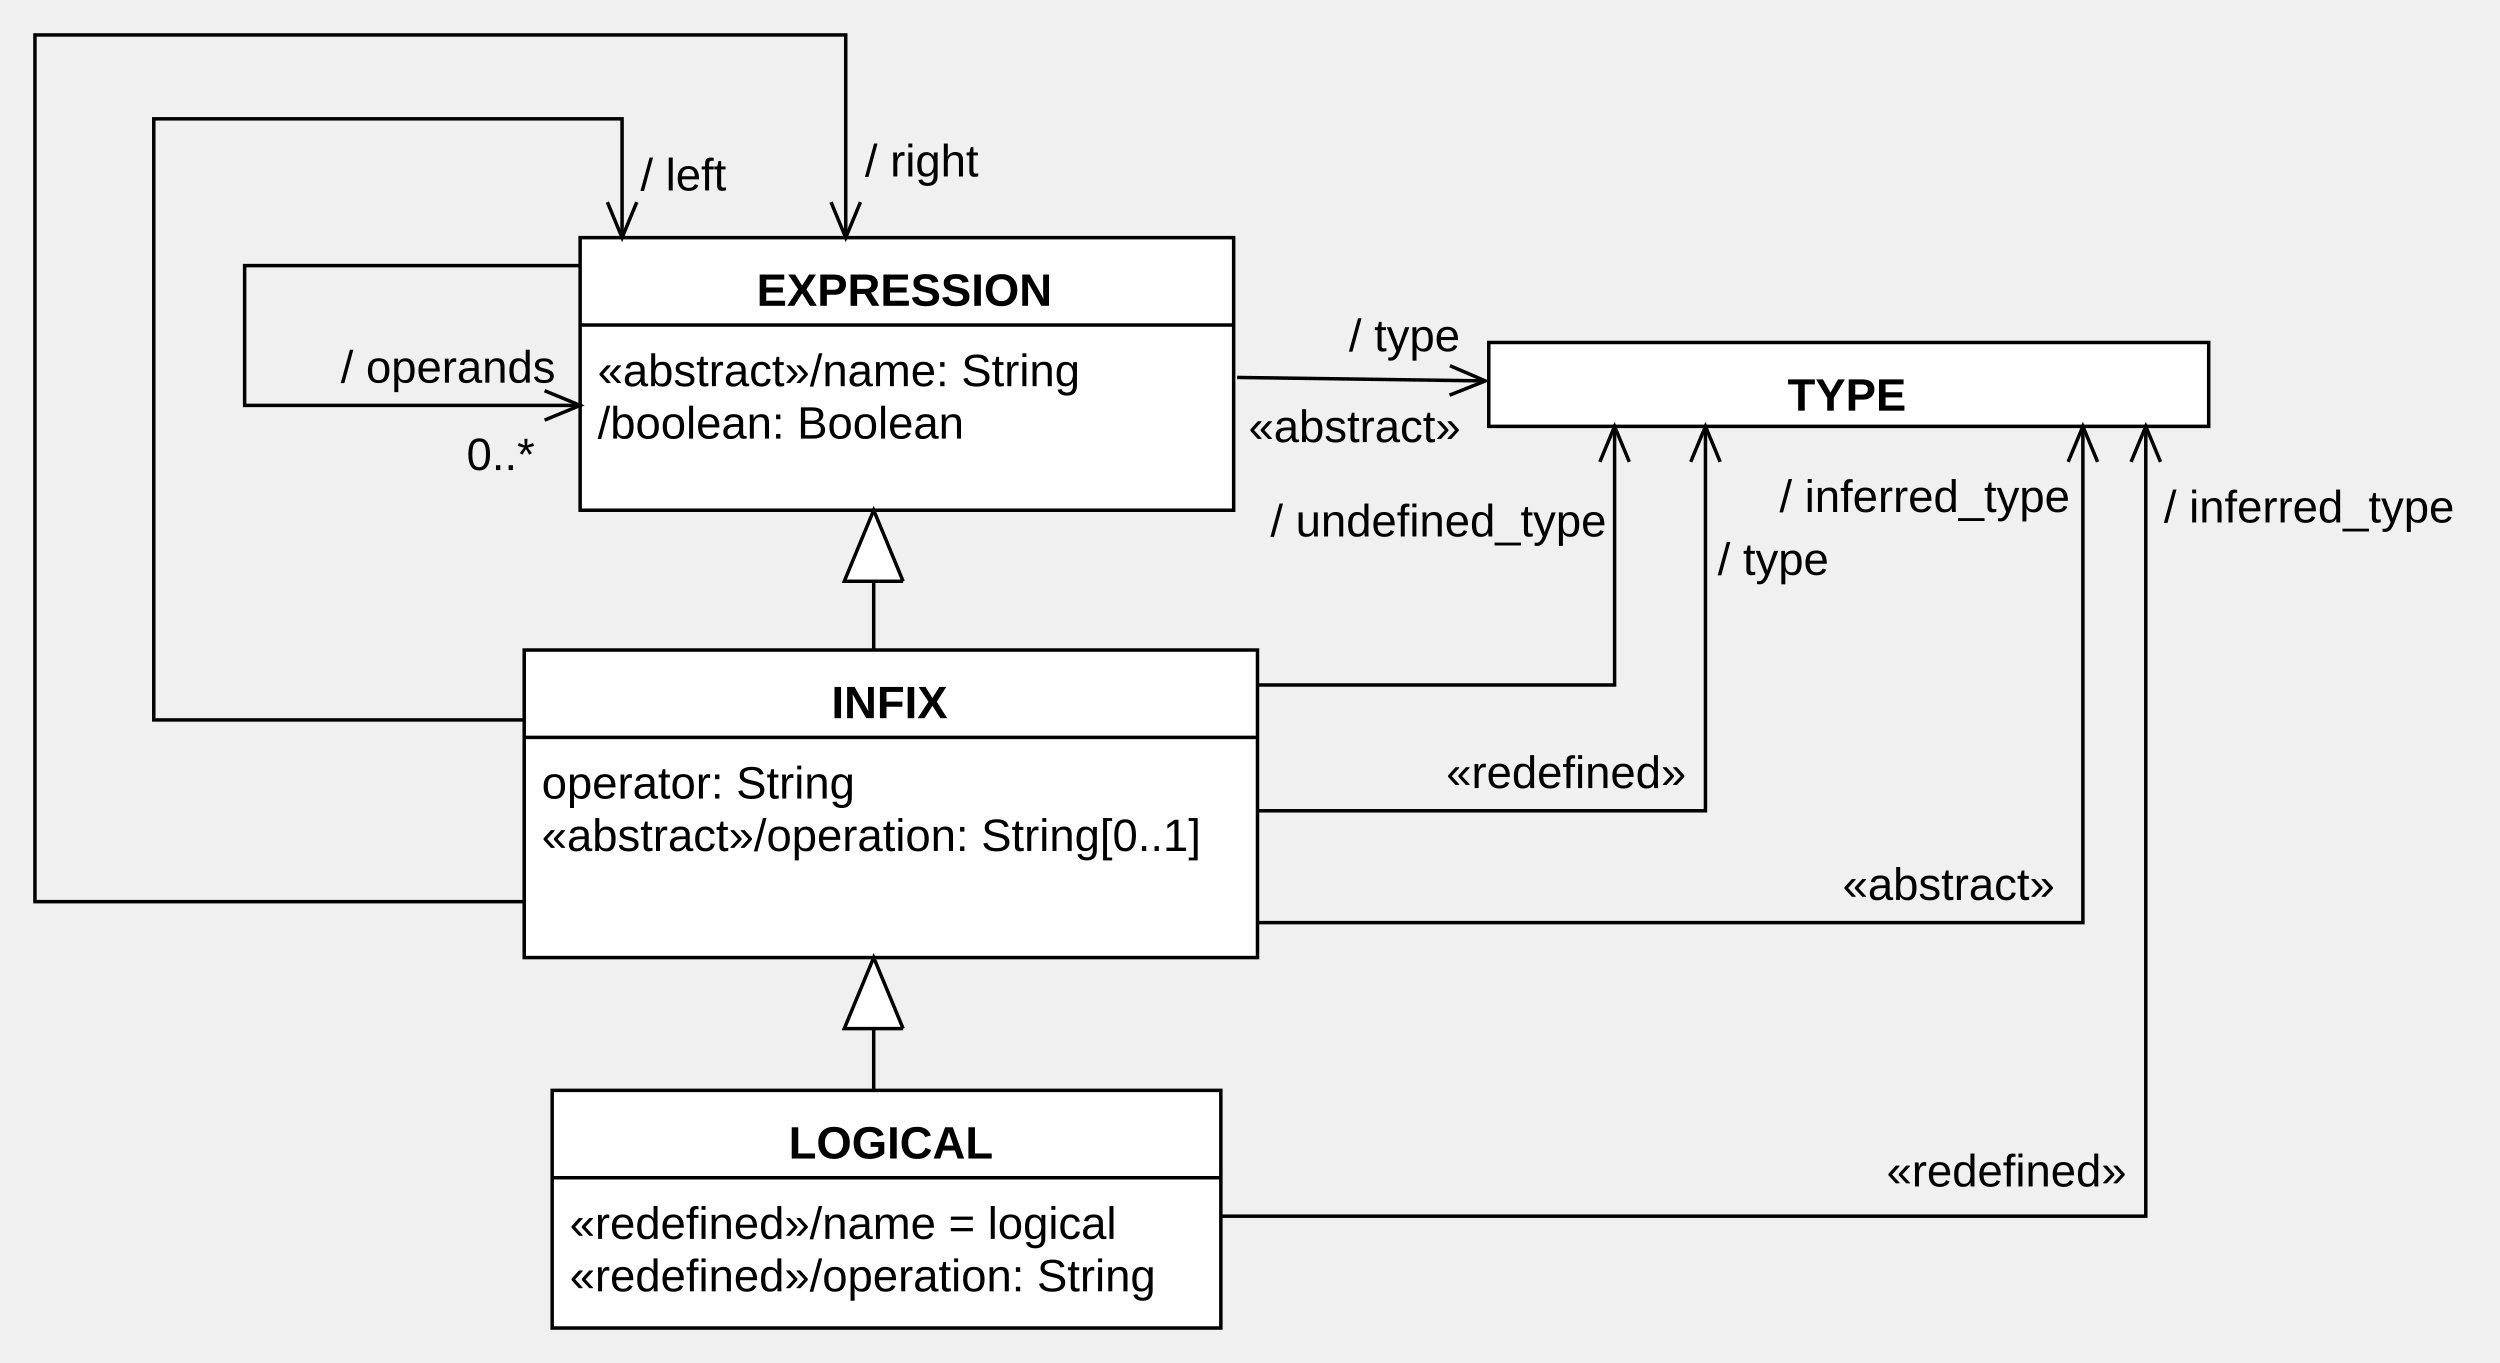
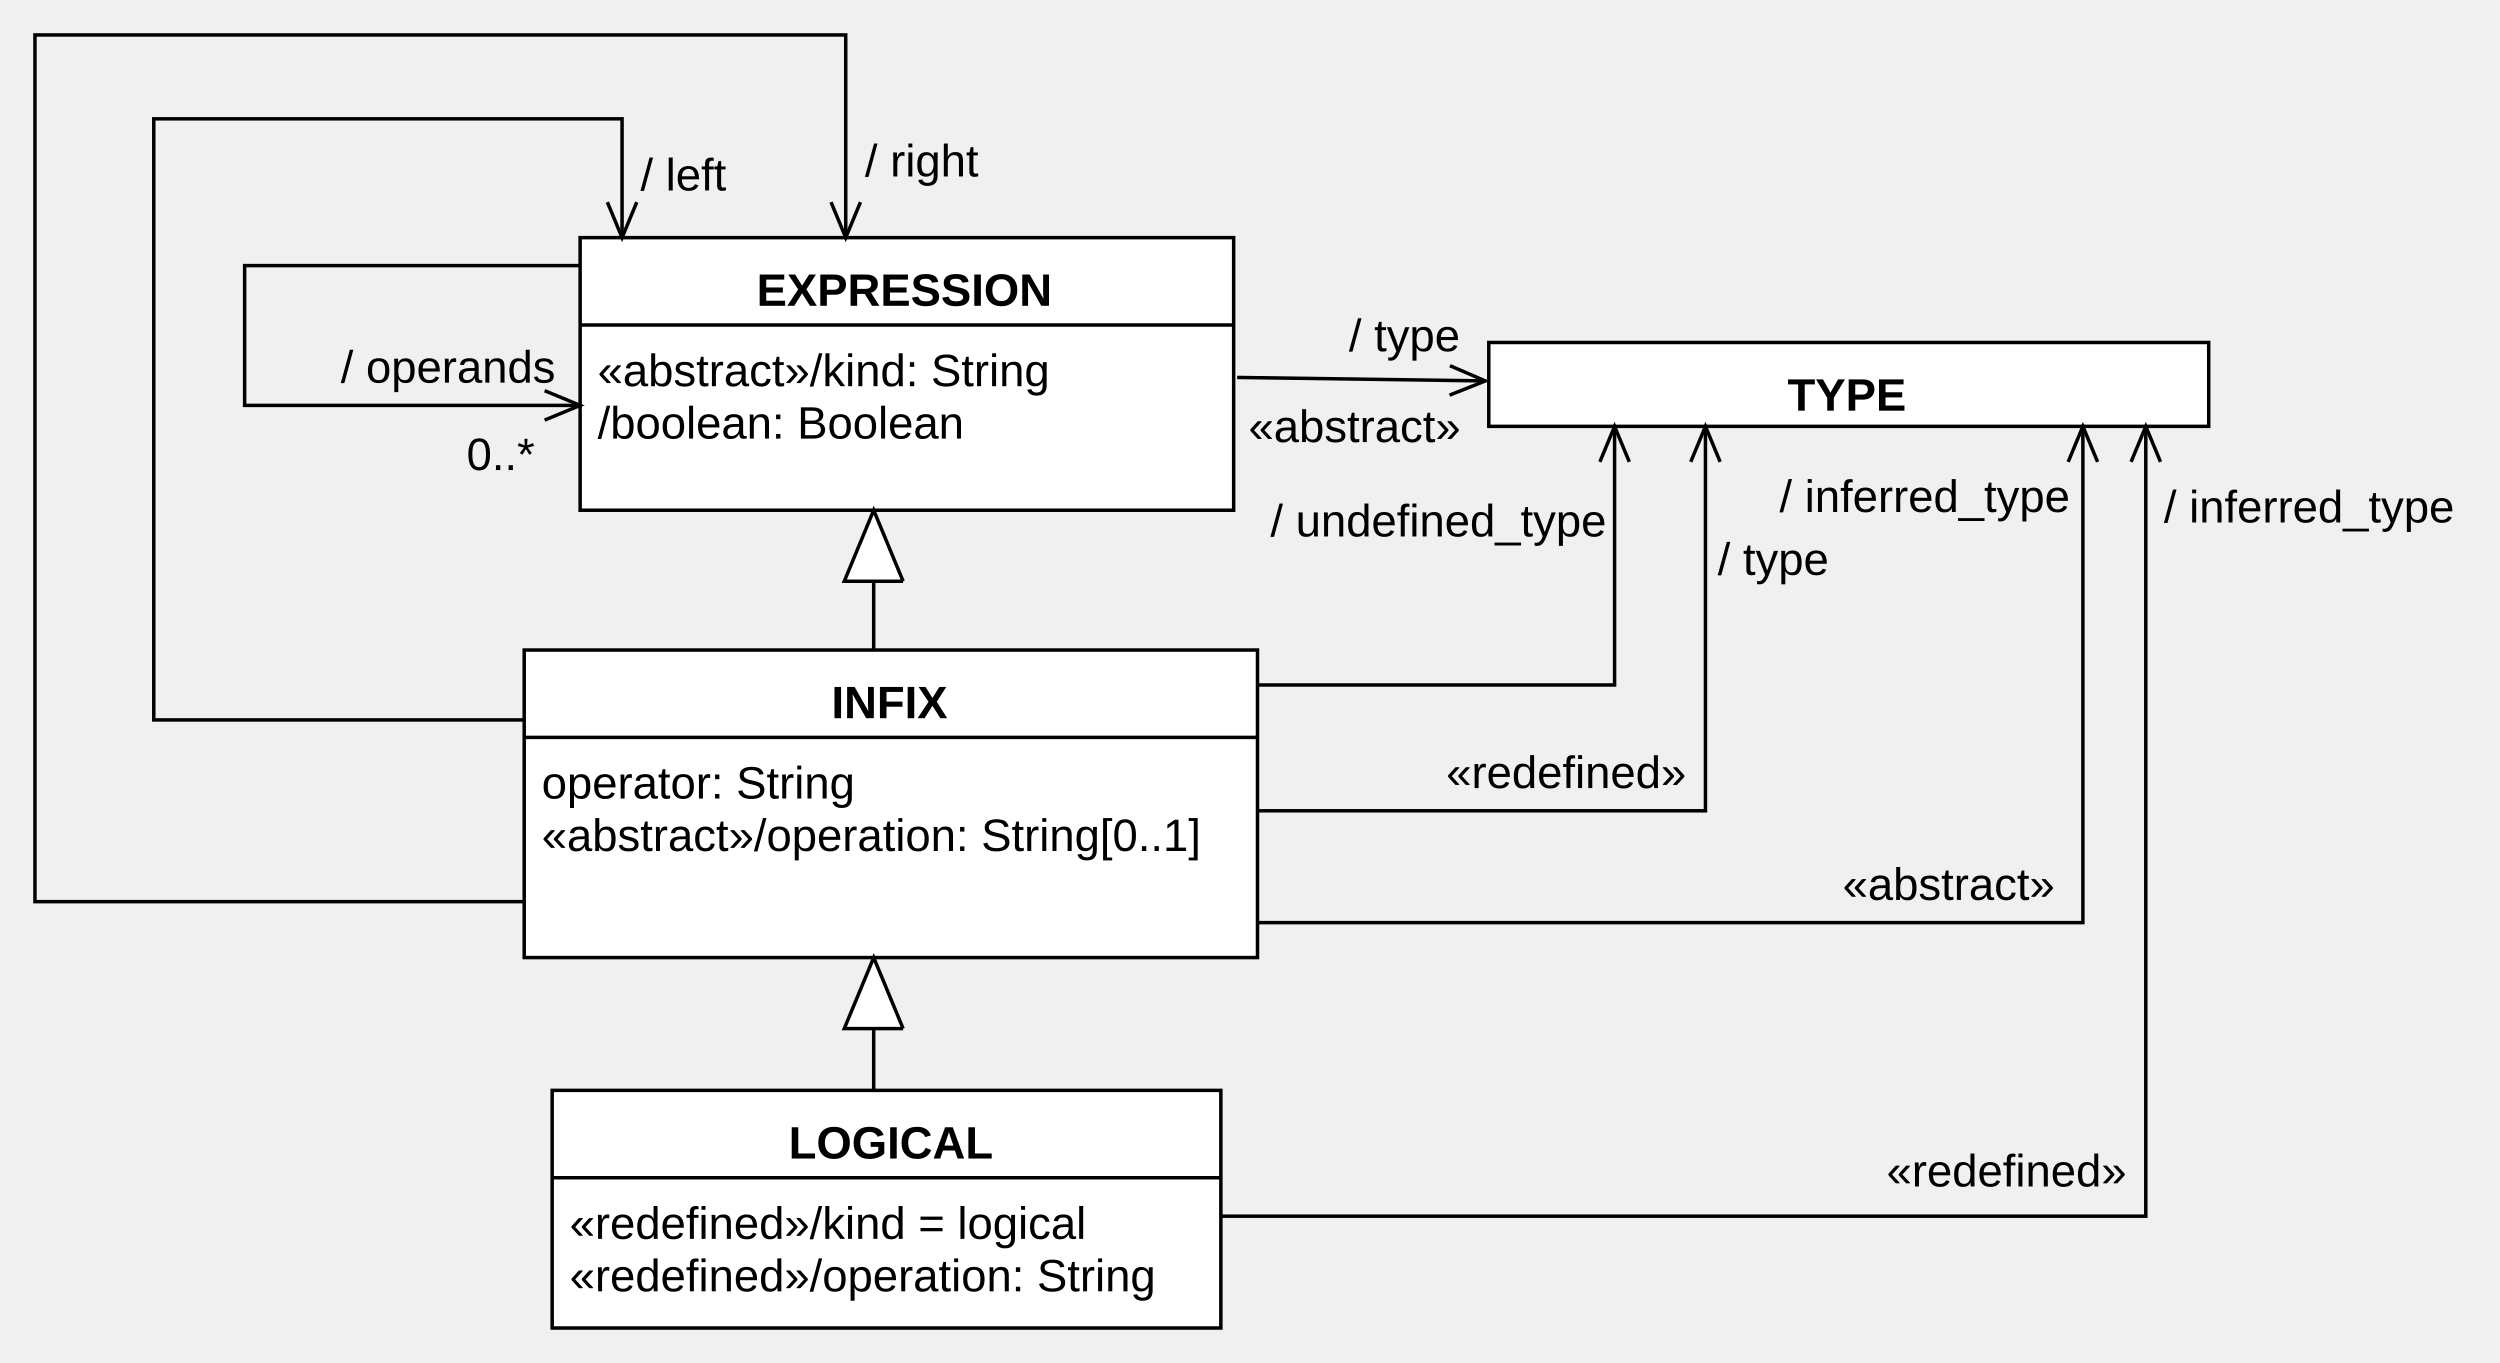
<svg xmlns="http://www.w3.org/2000/svg" version="1.1" width="715.353" height="390">
  <defs />
  <g>
    <g transform="translate(-38,-14) scale(1,1)">
      <rect fill="#ffffff" stroke="none" x="204" y="82" width="187" height="78" />
    </g>
    <g transform="translate(-38,-14) scale(1,1)">
      <path fill="none" stroke="#000000" d="M 204 82 L 391 82 L 391 160 L 204 160 L 204 82 Z Z" stroke-miterlimit="10" />
    </g>
    <g transform="translate(-38,-14) scale(1,1)">
      <path fill="none" stroke="#000000" d="M 204 107 L 391 107" stroke-miterlimit="10" />
    </g>
    <g transform="translate(-38,-14) scale(1,1)">
      <g>
        <path fill="none" stroke="none" />
        <text fill="#000000" stroke="none" font-family="Arial" font-size="13px" font-style="normal" font-weight="bold" text-decoration="none" x="254.5" y="101.5">EXPRESSION</text>
      </g>
    </g>
    <g transform="translate(-38,-14) scale(1,1)">
      <g>
        <path fill="none" stroke="none" />
-         <text fill="#000000" stroke="none" font-family="Arial" font-size="13px" font-style="normal" font-weight="normal" text-decoration="none" x="209" y="124.5">«abstract»/name: String</text>
+         <text fill="#000000" stroke="none" font-family="Arial" font-size="13px" font-style="normal" font-weight="normal" text-decoration="none" x="209" y="124.5">«abstract»/kind: String</text>
      </g>
    </g>
    <g transform="translate(-38,-14) scale(1,1)">
      <g>
        <path fill="none" stroke="none" />
        <text fill="#000000" stroke="none" font-family="Arial" font-size="13px" font-style="normal" font-weight="normal" text-decoration="none" x="209" y="139.5">/boolean: Boolean</text>
      </g>
    </g>
    <g transform="translate(-38,-14) scale(1,1)">
      <rect fill="#ffffff" stroke="none" x="464" y="112" width="206" height="24" />
    </g>
    <g transform="translate(-38,-14) scale(1,1)">
      <path fill="none" stroke="#000000" d="M 464 112 L 670 112 L 670 136 L 464 136 L 464 112 Z Z" stroke-miterlimit="10" />
    </g>
    <g transform="translate(-38,-14) scale(1,1)">
      <g>
        <path fill="none" stroke="none" />
        <text fill="#000000" stroke="none" font-family="Arial" font-size="13px" font-style="normal" font-weight="bold" text-decoration="none" x="549.5" y="131.5">TYPE</text>
      </g>
    </g>
    <g transform="translate(-38,-14) scale(1,1)">
      <path fill="none" stroke="#000000" d="M 392 122 L 463 123" stroke-miterlimit="10" />
    </g>
    <g transform="translate(-38,-14) scale(1,1)">
      <path fill="none" stroke="#000000" d="M 452.779 127.066 L 463 123 L 452.898 118.648" stroke-miterlimit="10" />
    </g>
    <g transform="translate(-38,-14) scale(1,1)">
      <g>
        <path fill="none" stroke="none" />
        <text fill="#000000" stroke="none" font-family="Arial" font-size="13px" font-style="normal" font-weight="normal" text-decoration="none" x="395.246" y="140.5">«abstract»</text>
      </g>
    </g>
    <g transform="translate(-38,-14) scale(1,1)">
      <g>
        <path fill="none" stroke="none" />
        <text fill="#000000" stroke="none" font-family="Arial" font-size="13px" font-style="normal" font-weight="normal" text-decoration="none" x="423.97" y="114.5">/ type</text>
      </g>
    </g>
    <g transform="translate(-38,-14) scale(1,1)">
      <path fill="none" stroke="#000000" d="M 204 90 L 108 90 L 108 130 L 204 130" stroke-miterlimit="10" />
    </g>
    <g transform="translate(-38,-14) scale(1,1)">
      <path fill="none" stroke="#000000" d="M 193.837 134.21 L 204 130 L 193.837 125.79" stroke-miterlimit="10" />
    </g>
    <g transform="translate(-38,-14) scale(1,1)">
      <g>
        <path fill="none" stroke="none" />
        <text fill="#000000" stroke="none" font-family="Arial" font-size="13px" font-style="normal" font-weight="normal" text-decoration="none" x="135.5" y="123.5">/ operands</text>
      </g>
    </g>
    <g transform="translate(-38,-14) scale(1,1)">
      <g>
        <path fill="none" stroke="none" />
        <text fill="#000000" stroke="none" font-family="Arial" font-size="13px" font-style="normal" font-weight="normal" text-decoration="none" x="171.5" y="148.5">0..*</text>
      </g>
    </g>
    <g transform="translate(-38,-14) scale(1,1)">
      <rect fill="#ffffff" stroke="none" x="188" y="200" width="209.821" height="88" />
    </g>
    <g transform="translate(-38,-14) scale(1,1)">
      <path fill="none" stroke="#000000" d="M 188 200 L 397.821 200 L 397.821 288 L 188 288 L 188 200 Z Z" stroke-miterlimit="10" />
    </g>
    <g transform="translate(-38,-14) scale(1,1)">
      <path fill="none" stroke="#000000" d="M 188 225 L 397.821 225" stroke-miterlimit="10" />
    </g>
    <g transform="translate(-38,-14) scale(1,1)">
      <g>
        <path fill="none" stroke="none" />
        <text fill="#000000" stroke="none" font-family="Arial" font-size="13px" font-style="normal" font-weight="bold" text-decoration="none" x="275.91" y="219.5">INFIX</text>
      </g>
    </g>
    <g transform="translate(-38,-14) scale(1,1)">
      <g>
        <path fill="none" stroke="none" />
        <text fill="#000000" stroke="none" font-family="Arial" font-size="13px" font-style="normal" font-weight="normal" text-decoration="none" x="193" y="242.5">operator: String</text>
      </g>
    </g>
    <g transform="translate(-38,-14) scale(1,1)">
      <g>
        <path fill="none" stroke="none" />
        <text fill="#000000" stroke="none" font-family="Arial" font-size="13px" font-style="normal" font-weight="normal" text-decoration="none" x="193" y="257.5">«abstract»/operation: String[0..1]</text>
      </g>
    </g>
    <g transform="translate(-38,-14) scale(1,1)">
      <path fill="none" stroke="#000000" d="M 288 200 L 288 160" stroke-miterlimit="10" />
    </g>
    <g transform="translate(-38,-14) scale(1,1)">
      <path fill="#FFFFFF" stroke="none" d="M 296.419 180.325 L 288 160 L 279.581 180.325" />
    </g>
    <g transform="translate(-38,-14) scale(1,1)">
      <path fill="none" stroke="#000000" d="M 296.419 180.325 L 288 160 L 279.581 180.325 L 296.419 180.325" stroke-miterlimit="10" />
    </g>
    <g transform="translate(-38,-14) scale(1,1)">
      <path fill="none" stroke="#000000" d="M 387 362 L 652 362 L 652 136" stroke-miterlimit="10" />
    </g>
    <g transform="translate(-38,-14) scale(1,1)">
      <path fill="none" stroke="#000000" d="M 656.21 146.163 L 652 136 L 647.79 146.163" stroke-miterlimit="10" />
    </g>
    <g transform="translate(-38,-14) scale(1,1)">
      <g>
        <path fill="none" stroke="none" />
        <text fill="#000000" stroke="none" font-family="Arial" font-size="13px" font-style="normal" font-weight="normal" text-decoration="none" x="577.82" y="353.5">«redefined»</text>
      </g>
    </g>
    <g transform="translate(-38,-14) scale(1,1)">
      <g>
        <path fill="none" stroke="none" />
        <text fill="#000000" stroke="none" font-family="Arial" font-size="13px" font-style="normal" font-weight="normal" text-decoration="none" x="657.176" y="163.5">/ inferred_type</text>
      </g>
    </g>
    <g transform="translate(-38,-14) scale(1,1)">
      <path fill="none" stroke="#000000" d="M 188 220 L 82 220 L 82 48 L 216 48 L 216 82" stroke-miterlimit="10" />
    </g>
    <g transform="translate(-38,-14) scale(1,1)">
      <path fill="none" stroke="#000000" d="M 211.79 71.837 L 216 82 L 220.21 71.837" stroke-miterlimit="10" />
    </g>
    <g transform="translate(-38,-14) scale(1,1)">
      <g>
        <path fill="none" stroke="none" />
        <text fill="#000000" stroke="none" font-family="Arial" font-size="13px" font-style="normal" font-weight="normal" text-decoration="none" x="221.252" y="68.5">/ left</text>
      </g>
    </g>
    <g transform="translate(-38,-14) scale(1,1)">
      <path fill="none" stroke="#000000" d="M 188 272 L 48 272 L 48 24 L 280 24 L 280 82" stroke-miterlimit="10" />
    </g>
    <g transform="translate(-38,-14) scale(1,1)">
      <path fill="none" stroke="#000000" d="M 275.79 71.837 L 280 82 L 284.21 71.837" stroke-miterlimit="10" />
    </g>
    <g transform="translate(-38,-14) scale(1,1)">
      <g>
        <path fill="none" stroke="none" />
        <text fill="#000000" stroke="none" font-family="Arial" font-size="13px" font-style="normal" font-weight="normal" text-decoration="none" x="285.488" y="64.5">/ right</text>
      </g>
    </g>
    <g transform="translate(-38,-14) scale(1,1)">
      <rect fill="#ffffff" stroke="none" x="196" y="326" width="191.336" height="68" />
    </g>
    <g transform="translate(-38,-14) scale(1,1)">
      <path fill="none" stroke="#000000" d="M 196 326 L 387.336 326 L 387.336 394 L 196 394 L 196 326 Z Z" stroke-miterlimit="10" />
    </g>
    <g transform="translate(-38,-14) scale(1,1)">
      <path fill="none" stroke="#000000" d="M 196 351 L 387.336 351" stroke-miterlimit="10" />
    </g>
    <g transform="translate(-38,-14) scale(1,1)">
      <g>
        <path fill="none" stroke="none" />
        <text fill="#000000" stroke="none" font-family="Arial" font-size="13px" font-style="normal" font-weight="bold" text-decoration="none" x="263.668" y="345.5">LOGICAL</text>
      </g>
    </g>
    <g transform="translate(-38,-14) scale(1,1)">
      <g>
        <path fill="none" stroke="none" />
-         <text fill="#000000" stroke="none" font-family="Arial" font-size="13px" font-style="normal" font-weight="normal" text-decoration="none" x="201" y="368.5">«redefined»/name = logical</text>
+         <text fill="#000000" stroke="none" font-family="Arial" font-size="13px" font-style="normal" font-weight="normal" text-decoration="none" x="201" y="368.5">«redefined»/kind = logical</text>
      </g>
    </g>
    <g transform="translate(-38,-14) scale(1,1)">
      <g>
        <path fill="none" stroke="none" />
        <text fill="#000000" stroke="none" font-family="Arial" font-size="13px" font-style="normal" font-weight="normal" text-decoration="none" x="201" y="383.5">«redefined»/operation: String</text>
      </g>
    </g>
    <g transform="translate(-38,-14) scale(1,1)">
      <path fill="none" stroke="#000000" d="M 398 210 L 500 210 L 500 136" stroke-miterlimit="10" />
    </g>
    <g transform="translate(-38,-14) scale(1,1)">
      <path fill="none" stroke="#000000" d="M 504.21 146.163 L 500 136 L 495.79 146.163" stroke-miterlimit="10" />
    </g>
    <g transform="translate(-38,-14) scale(1,1)">
      <g>
        <path fill="none" stroke="none" />
        <text fill="#000000" stroke="none" font-family="Arial" font-size="13px" font-style="normal" font-weight="normal" text-decoration="none" x="401.516" y="167.5">/ undefined_type</text>
      </g>
    </g>
    <g transform="translate(-38,-14) scale(1,1)">
      <path fill="none" stroke="#000000" d="M 288 326 L 288 288" stroke-miterlimit="10" />
    </g>
    <g transform="translate(-38,-14) scale(1,1)">
      <path fill="#FFFFFF" stroke="none" d="M 296.419 308.325 L 288 288 L 279.581 308.325" />
    </g>
    <g transform="translate(-38,-14) scale(1,1)">
      <path fill="none" stroke="#000000" d="M 296.419 308.325 L 288 288 L 279.581 308.325 L 296.419 308.325" stroke-miterlimit="10" />
    </g>
    <g transform="translate(-38,-14) scale(1,1)">
      <path fill="none" stroke="#000000" d="M 398 246 L 526 246 L 526 136" stroke-miterlimit="10" />
    </g>
    <g transform="translate(-38,-14) scale(1,1)">
      <path fill="none" stroke="#000000" d="M 530.21 146.163 L 526 136 L 521.79 146.163" stroke-miterlimit="10" />
    </g>
    <g transform="translate(-38,-14) scale(1,1)">
      <g>
        <path fill="none" stroke="none" />
        <text fill="#000000" stroke="none" font-family="Arial" font-size="13px" font-style="normal" font-weight="normal" text-decoration="none" x="451.82" y="239.5">«redefined»</text>
      </g>
    </g>
    <g transform="translate(-38,-14) scale(1,1)">
      <g>
        <path fill="none" stroke="none" />
        <text fill="#000000" stroke="none" font-family="Arial" font-size="13px" font-style="normal" font-weight="normal" text-decoration="none" x="529.5" y="178.5">/ type</text>
      </g>
    </g>
    <g transform="translate(-38,-14) scale(1,1)">
      <path fill="none" stroke="#000000" d="M 398 278 L 634 278 L 634 136" stroke-miterlimit="10" />
    </g>
    <g transform="translate(-38,-14) scale(1,1)">
      <path fill="none" stroke="#000000" d="M 638.21 146.163 L 634 136 L 629.79 146.163" stroke-miterlimit="10" />
    </g>
    <g transform="translate(-38,-14) scale(1,1)">
      <g>
        <path fill="none" stroke="none" />
        <text fill="#000000" stroke="none" font-family="Arial" font-size="13px" font-style="normal" font-weight="normal" text-decoration="none" x="565.246" y="271.5">«abstract»</text>
      </g>
    </g>
    <g transform="translate(-38,-14) scale(1,1)">
      <g>
        <path fill="none" stroke="none" />
        <text fill="#000000" stroke="none" font-family="Arial" font-size="13px" font-style="normal" font-weight="normal" text-decoration="none" x="547.176" y="160.5">/ inferred_type</text>
      </g>
    </g>
  </g>
</svg>
